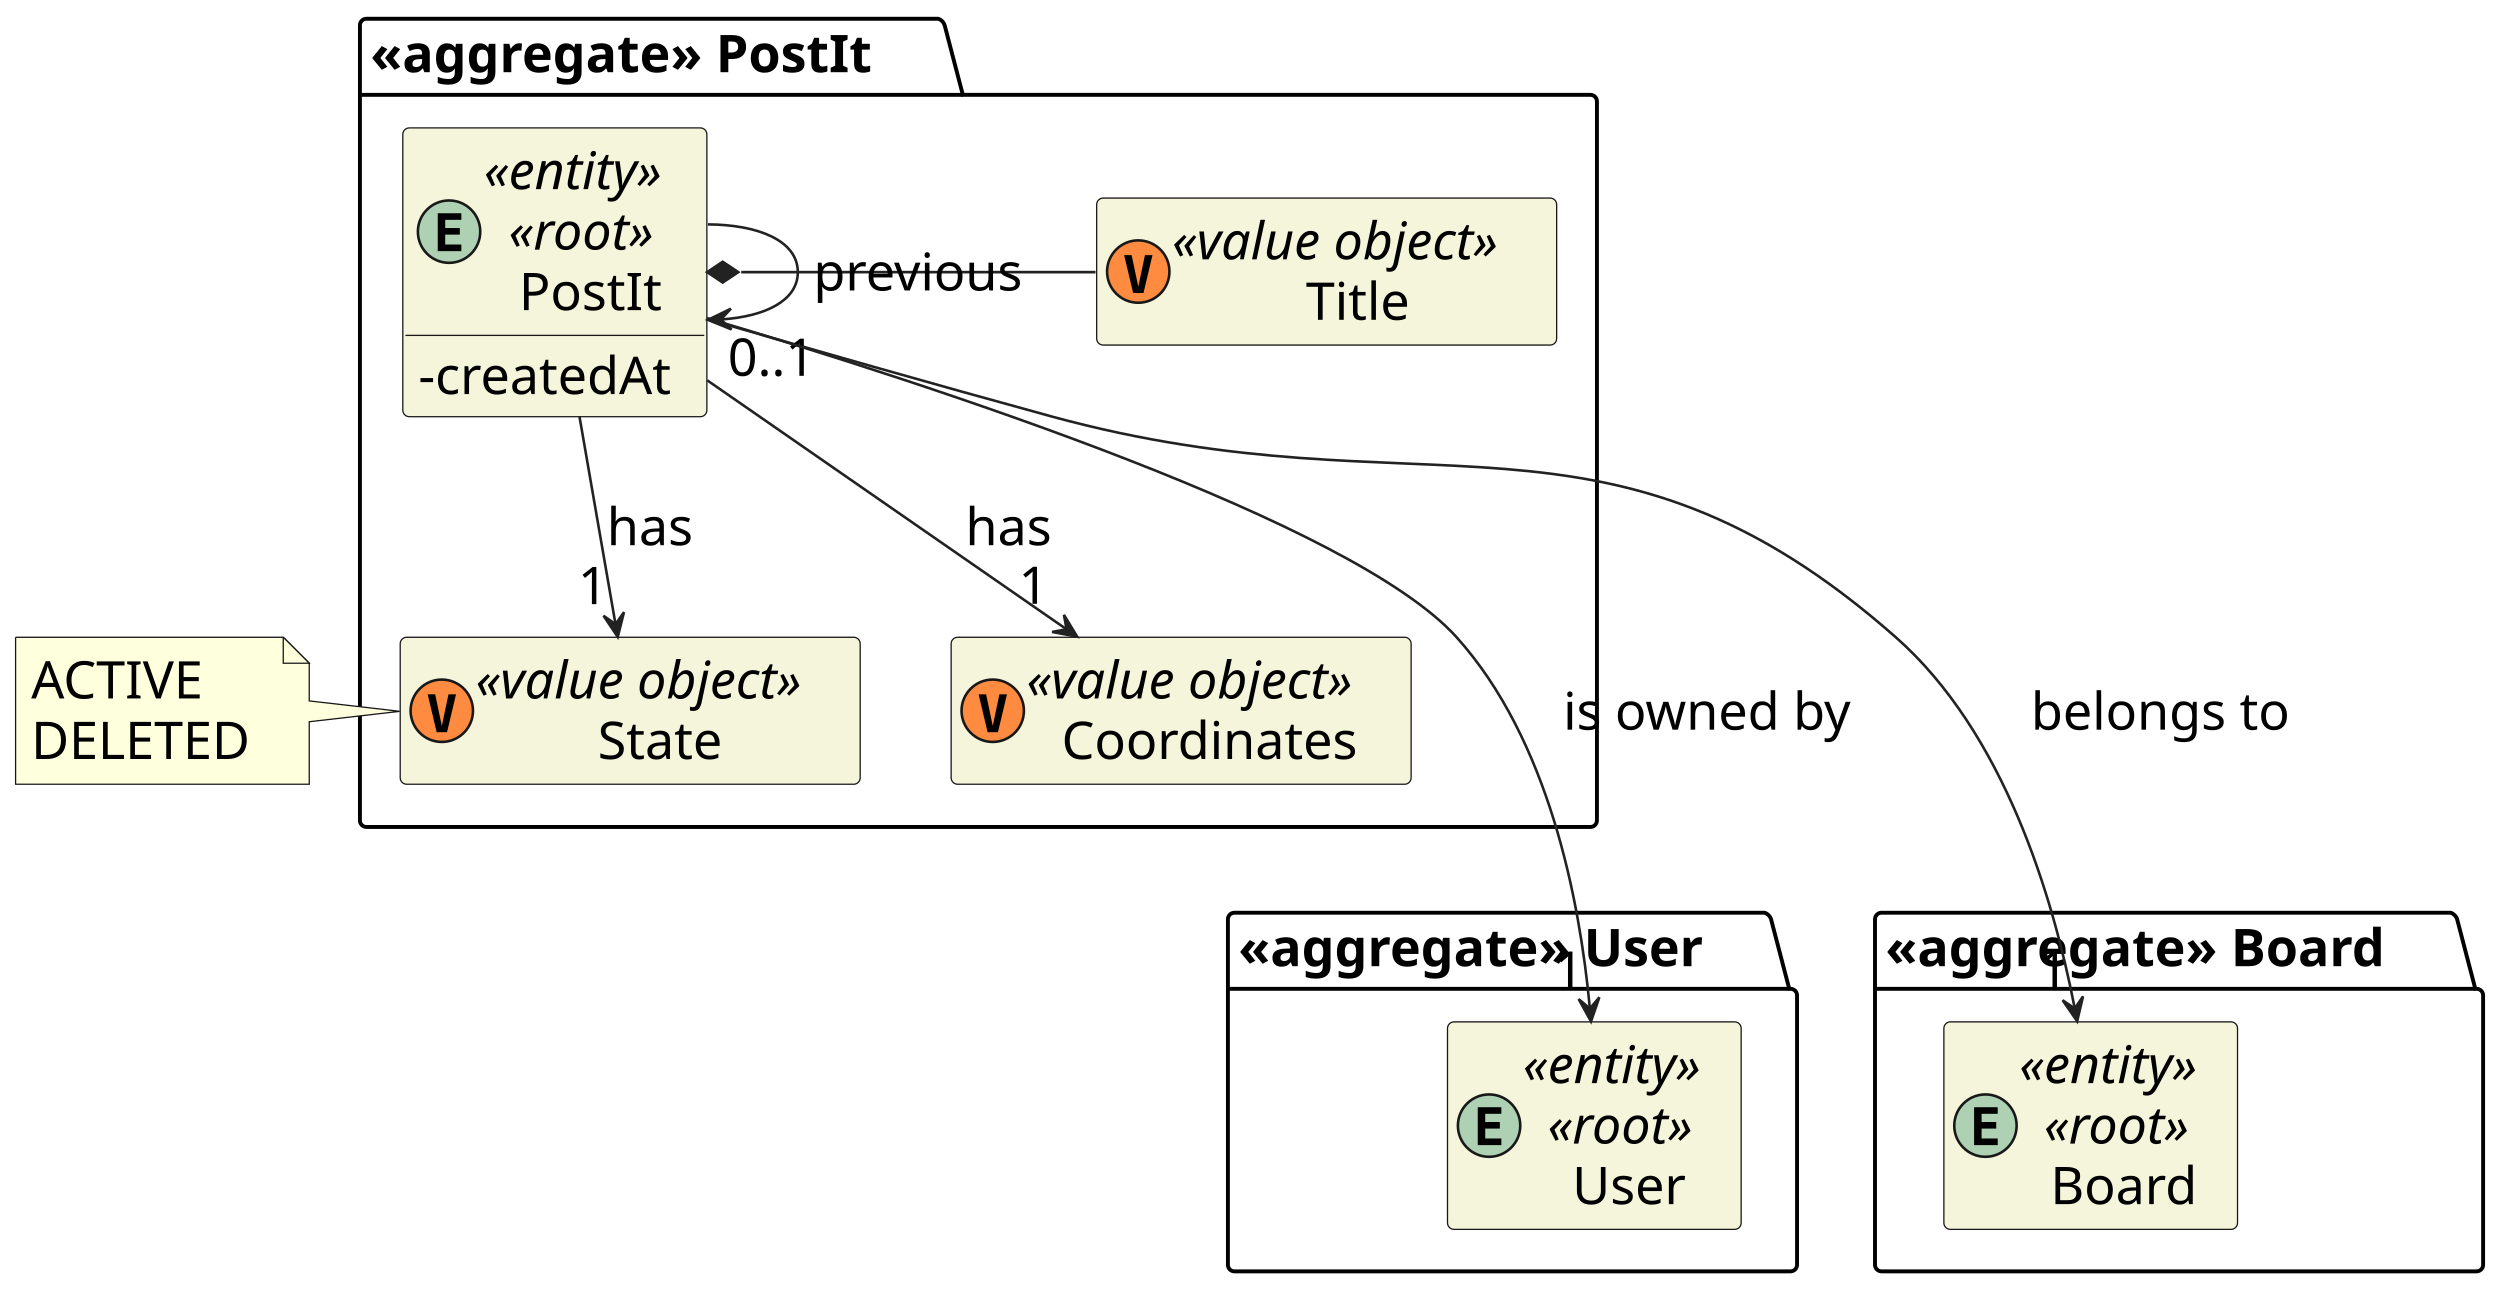
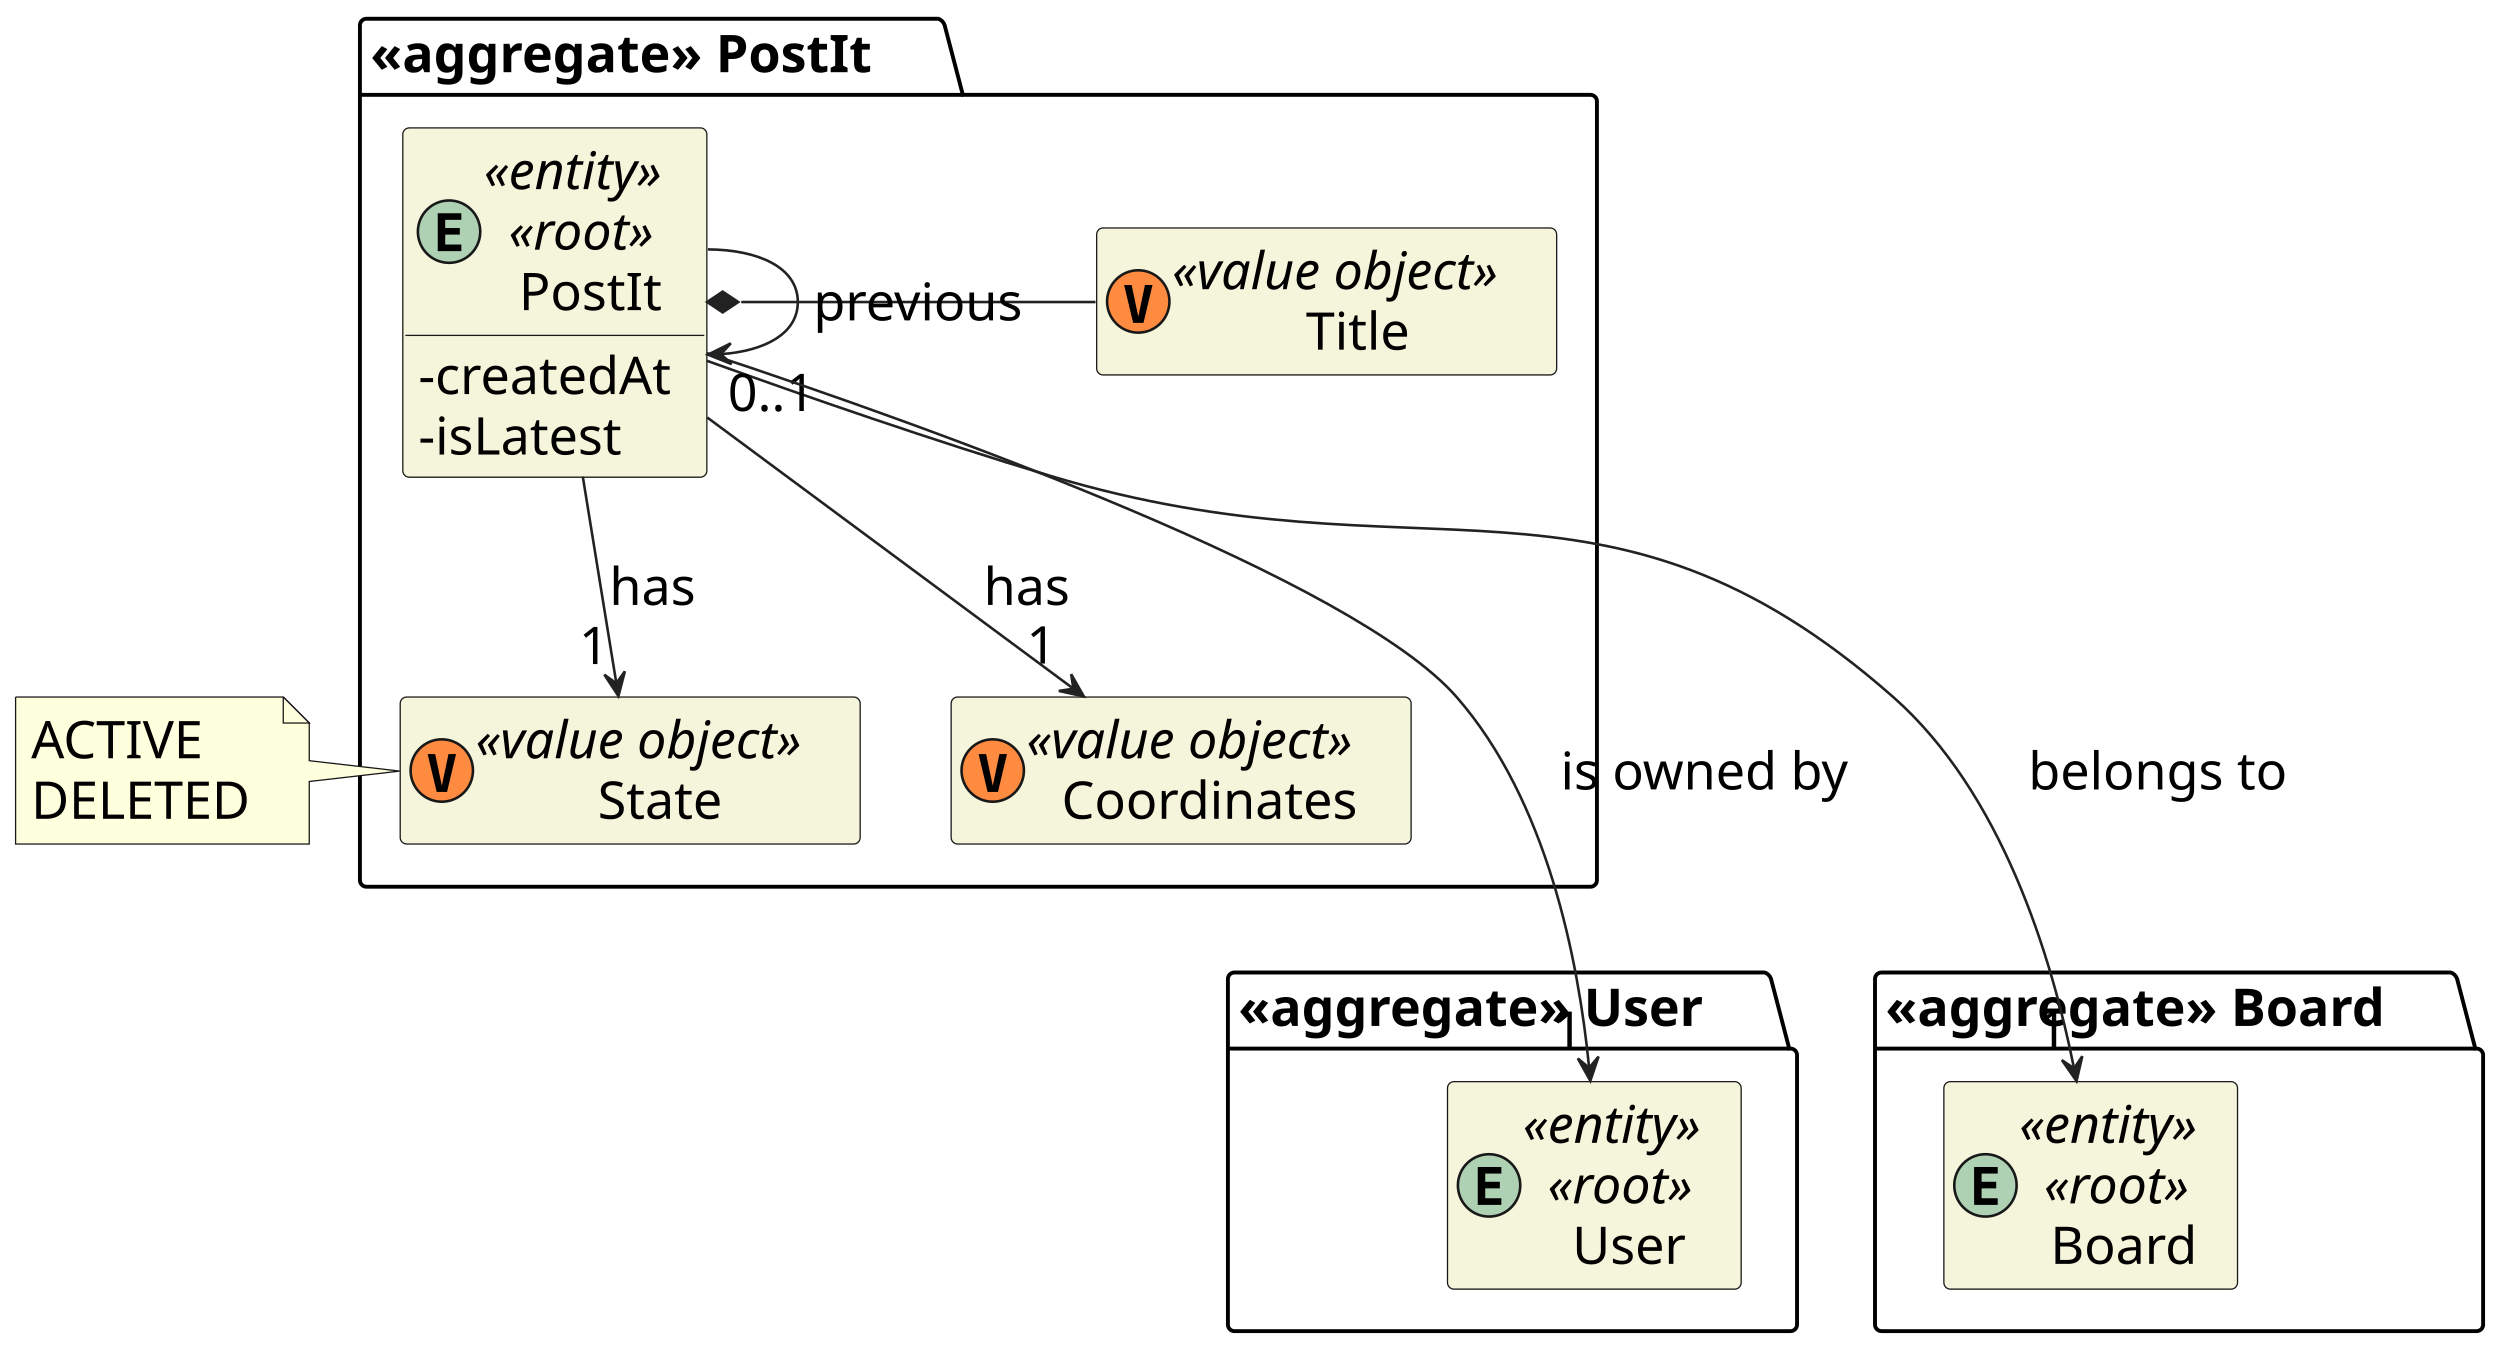
- <svg xmlns="http://www.w3.org/2000/svg" contentStyleType="text/css" height="496px" preserveAspectRatio="none" style="width:962px;height:496px;background:#FFFFFF;" version="1.1" viewBox="0 0 962 496" width="962px" zoomAndPan="magnify">
+ <svg xmlns="http://www.w3.org/2000/svg" contentStyleType="text/css" height="519px" preserveAspectRatio="none" style="width:962px;height:519px;background:#FFFFFF;" version="1.1" viewBox="0 0 962 519" width="962px" zoomAndPan="magnify">
  <defs />
  <g>
    <g id="cluster_&lt;&lt;aggregate&gt;&gt; PostIt">
-       <path d="M141,7.217 L361,7.217 A3.75,3.75 0 0 1 363.5,9.717 L370.5,36.498 L612,36.498 A2.5,2.5 0 0 1 614.5,38.998 L614.5,315.717 A2.5,2.5 0 0 1 612,318.217 L141,318.217 A2.5,2.5 0 0 1 138.5,315.717 L138.5,9.717 A2.5,2.5 0 0 1 141,7.217 " fill="none" style="stroke:#000000;stroke-width:1.5;" />
+       <path d="M141,7.217 L361,7.217 A3.75,3.75 0 0 1 363.5,9.717 L370.5,36.498 L612,36.498 A2.5,2.5 0 0 1 614.5,38.998 L614.5,338.717 A2.5,2.5 0 0 1 612,341.217 L141,341.217 A2.5,2.5 0 0 1 138.5,338.717 L138.5,9.717 A2.5,2.5 0 0 1 141,7.217 " fill="none" style="stroke:#000000;stroke-width:1.5;" />
      <line style="stroke:#000000;stroke-width:1.5;" x1="138.5" x2="370.5" y1="36.498" y2="36.498" />
      <text fill="#000000" font-family="sans-serif" font-size="20" font-weight="bold" lengthAdjust="spacing" textLength="219" x="142.5" y="27.781">«aggregate» PostIt</text>
    </g>
    <g id="cluster_&lt;&lt;aggregate&gt;&gt; User">
-       <path d="M475,351.217 L679,351.217 A3.75,3.75 0 0 1 681.5,353.717 L688.5,380.498 L689,380.498 A2.5,2.5 0 0 1 691.5,382.998 L691.5,486.717 A2.5,2.5 0 0 1 689,489.217 L475,489.217 A2.5,2.5 0 0 1 472.5,486.717 L472.5,353.717 A2.5,2.5 0 0 1 475,351.217 " fill="none" style="stroke:#000000;stroke-width:1.5;" />
-       <line style="stroke:#000000;stroke-width:1.5;" x1="472.5" x2="688.5" y1="380.498" y2="380.498" />
-       <text fill="#000000" font-family="sans-serif" font-size="20" font-weight="bold" lengthAdjust="spacing" textLength="203" x="476.5" y="371.781">«aggregate» User</text>
+       <path d="M475,374.217 L679,374.217 A3.75,3.75 0 0 1 681.5,376.717 L688.5,403.498 L689,403.498 A2.5,2.5 0 0 1 691.5,405.998 L691.5,509.717 A2.5,2.5 0 0 1 689,512.217 L475,512.217 A2.5,2.5 0 0 1 472.5,509.717 L472.5,376.717 A2.5,2.5 0 0 1 475,374.217 " fill="none" style="stroke:#000000;stroke-width:1.5;" />
+       <line style="stroke:#000000;stroke-width:1.5;" x1="472.5" x2="688.5" y1="403.498" y2="403.498" />
+       <text fill="#000000" font-family="sans-serif" font-size="20" font-weight="bold" lengthAdjust="spacing" textLength="203" x="476.5" y="394.781">«aggregate» User</text>
    </g>
    <g id="cluster_&lt;&lt;aggregate&gt;&gt; Board">
-       <path d="M724,351.217 L943,351.217 A3.75,3.75 0 0 1 945.5,353.717 L952.5,380.498 L953,380.498 A2.5,2.5 0 0 1 955.5,382.998 L955.5,486.717 A2.5,2.5 0 0 1 953,489.217 L724,489.217 A2.5,2.5 0 0 1 721.5,486.717 L721.5,353.717 A2.5,2.5 0 0 1 724,351.217 " fill="none" style="stroke:#000000;stroke-width:1.5;" />
-       <line style="stroke:#000000;stroke-width:1.5;" x1="721.5" x2="952.5" y1="380.498" y2="380.498" />
-       <text fill="#000000" font-family="sans-serif" font-size="20" font-weight="bold" lengthAdjust="spacing" textLength="218" x="725.5" y="371.781">«aggregate» Board</text>
+       <path d="M724,374.217 L943,374.217 A3.75,3.75 0 0 1 945.5,376.717 L952.5,403.498 L953,403.498 A2.5,2.5 0 0 1 955.5,405.998 L955.5,509.717 A2.5,2.5 0 0 1 953,512.217 L724,512.217 A2.5,2.5 0 0 1 721.5,509.717 L721.5,376.717 A2.5,2.5 0 0 1 724,374.217 " fill="none" style="stroke:#000000;stroke-width:1.5;" />
+       <line style="stroke:#000000;stroke-width:1.5;" x1="721.5" x2="952.5" y1="403.498" y2="403.498" />
+       <text fill="#000000" font-family="sans-serif" font-size="20" font-weight="bold" lengthAdjust="spacing" textLength="218" x="725.5" y="394.781">«aggregate» Board</text>
    </g>
    <g id="elem_PostIt">
-       <rect codeLine="23" fill="#F5F5DC" height="111.125" id="PostIt" rx="2.5" ry="2.5" style="stroke:#181818;stroke-width:0.5;" width="117" x="155" y="49.217" />
+       <rect codeLine="23" fill="#F5F5DC" height="134.406" id="PostIt" rx="2.5" ry="2.5" style="stroke:#181818;stroke-width:0.5;" width="117" x="155" y="49.217" />
      <ellipse cx="172.8" cy="89.139" fill="#ADD1B2" rx="12" ry="12" style="stroke:#181818;stroke-width:1.0;" />
      <path d="M177.519,96.639 L168.441,96.639 L168.441,82.061 L177.519,82.061 L177.519,84.592 L171.316,84.592 L171.316,87.748 L176.941,87.748 L176.941,90.279 L171.316,90.279 L171.316,94.092 L177.519,94.092 L177.519,96.639 Z " fill="#000000" />
      <text fill="#000000" font-family="sans-serif" font-size="20" font-style="italic" lengthAdjust="spacing" textLength="83" x="186.2" y="72.781">«entity»</text>
      <text fill="#000000" font-family="sans-serif" font-size="20" font-style="italic" lengthAdjust="spacing" textLength="64" x="195.7" y="96.062">«root»</text>
      <text fill="#000000" font-family="sans-serif" font-size="20" lengthAdjust="spacing" textLength="56" x="199.7" y="119.344">PostIt</text>
      <line style="stroke:#181818;stroke-width:0.5;" x1="156" x2="271" y1="129.06" y2="129.06" />
      <text fill="#000000" font-family="sans-serif" font-size="20" lengthAdjust="spacing" textLength="105" x="161" y="151.625">-createdAt</text>
+       <text fill="#000000" font-family="sans-serif" font-size="20" lengthAdjust="spacing" textLength="84" x="161" y="174.906">-isLatest</text>
    </g>
    <g id="elem_Title">
-       <rect codeLine="27" fill="#F5F5DC" height="56.562" id="Title" rx="2.5" ry="2.5" style="stroke:#181818;stroke-width:0.5;" width="177" x="422" y="76.217" />
-       <ellipse cx="438" cy="104.498" fill="#FF8B40" rx="12" ry="12" style="stroke:#181818;stroke-width:1.0;" />
-       <path d="M438.016,110.342 L440.578,98.17 L443.484,98.17 L440.016,112.748 L436.031,112.748 L432.562,98.17 L435.453,98.17 L438.016,110.342 Z " fill="#000000" />
-       <text fill="#000000" font-family="sans-serif" font-size="20" font-style="italic" lengthAdjust="spacing" textLength="147" x="451" y="99.781">«value object»</text>
-       <text fill="#000000" font-family="sans-serif" font-size="20" lengthAdjust="spacing" textLength="44" x="502.5" y="123.062">Title</text>
+       <rect codeLine="28" fill="#F5F5DC" height="56.562" id="Title" rx="2.5" ry="2.5" style="stroke:#181818;stroke-width:0.5;" width="177" x="422" y="87.717" />
+       <ellipse cx="438" cy="115.998" fill="#FF8B40" rx="12" ry="12" style="stroke:#181818;stroke-width:1.0;" />
+       <path d="M438.016,121.842 L440.578,109.67 L443.484,109.67 L440.016,124.248 L436.031,124.248 L432.562,109.67 L435.453,109.67 L438.016,121.842 Z " fill="#000000" />
+       <text fill="#000000" font-family="sans-serif" font-size="20" font-style="italic" lengthAdjust="spacing" textLength="147" x="451" y="111.281">«value object»</text>
+       <text fill="#000000" font-family="sans-serif" font-size="20" lengthAdjust="spacing" textLength="44" x="502.5" y="134.562">Title</text>
    </g>
    <g id="elem_State">
-       <rect codeLine="29" fill="#F5F5DC" height="56.562" id="State" rx="2.5" ry="2.5" style="stroke:#181818;stroke-width:0.5;" width="177" x="154" y="245.217" />
-       <ellipse cx="170" cy="273.498" fill="#FF8B40" rx="12" ry="12" style="stroke:#181818;stroke-width:1.0;" />
-       <path d="M170.016,279.342 L172.578,267.17 L175.484,267.17 L172.016,281.748 L168.031,281.748 L164.562,267.17 L167.453,267.17 L170.016,279.342 Z " fill="#000000" />
-       <text fill="#000000" font-family="sans-serif" font-size="20" font-style="italic" lengthAdjust="spacing" textLength="147" x="183" y="268.781">«value object»</text>
-       <text fill="#000000" font-family="sans-serif" font-size="20" lengthAdjust="spacing" textLength="53" x="230" y="292.062">State</text>
+       <rect codeLine="30" fill="#F5F5DC" height="56.562" id="State" rx="2.5" ry="2.5" style="stroke:#181818;stroke-width:0.5;" width="177" x="154" y="268.217" />
+       <ellipse cx="170" cy="296.498" fill="#FF8B40" rx="12" ry="12" style="stroke:#181818;stroke-width:1.0;" />
+       <path d="M170.016,302.342 L172.578,290.17 L175.484,290.17 L172.016,304.748 L168.031,304.748 L164.562,290.17 L167.453,290.17 L170.016,302.342 Z " fill="#000000" />
+       <text fill="#000000" font-family="sans-serif" font-size="20" font-style="italic" lengthAdjust="spacing" textLength="147" x="183" y="291.781">«value object»</text>
+       <text fill="#000000" font-family="sans-serif" font-size="20" lengthAdjust="spacing" textLength="53" x="230" y="315.062">State</text>
    </g>
    <g id="elem_Coordinates">
-       <rect codeLine="30" fill="#F5F5DC" height="56.562" id="Coordinates" rx="2.5" ry="2.5" style="stroke:#181818;stroke-width:0.5;" width="177" x="366" y="245.217" />
-       <ellipse cx="382" cy="273.498" fill="#FF8B40" rx="12" ry="12" style="stroke:#181818;stroke-width:1.0;" />
-       <path d="M382.016,279.342 L384.578,267.17 L387.484,267.17 L384.016,281.748 L380.031,281.748 L376.562,267.17 L379.453,267.17 L382.016,279.342 Z " fill="#000000" />
-       <text fill="#000000" font-family="sans-serif" font-size="20" font-style="italic" lengthAdjust="spacing" textLength="147" x="395" y="268.781">«value object»</text>
-       <text fill="#000000" font-family="sans-serif" font-size="20" lengthAdjust="spacing" textLength="120" x="408.5" y="292.062">Coordinates</text>
+       <rect codeLine="31" fill="#F5F5DC" height="56.562" id="Coordinates" rx="2.5" ry="2.5" style="stroke:#181818;stroke-width:0.5;" width="177" x="366" y="268.217" />
+       <ellipse cx="382" cy="296.498" fill="#FF8B40" rx="12" ry="12" style="stroke:#181818;stroke-width:1.0;" />
+       <path d="M382.016,302.342 L384.578,290.17 L387.484,290.17 L384.016,304.748 L380.031,304.748 L376.562,290.17 L379.453,290.17 L382.016,302.342 Z " fill="#000000" />
+       <text fill="#000000" font-family="sans-serif" font-size="20" font-style="italic" lengthAdjust="spacing" textLength="147" x="395" y="291.781">«value object»</text>
+       <text fill="#000000" font-family="sans-serif" font-size="20" lengthAdjust="spacing" textLength="120" x="408.5" y="315.062">Coordinates</text>
    </g>
    <g id="elem_User">
-       <rect codeLine="20" fill="#F5F5DC" height="79.844" id="User" rx="2.5" ry="2.5" style="stroke:#181818;stroke-width:0.5;" width="113" x="557" y="393.217" />
-       <ellipse cx="573" cy="433.139" fill="#ADD1B2" rx="12" ry="12" style="stroke:#181818;stroke-width:1.0;" />
-       <path d="M577.719,440.639 L568.641,440.639 L568.641,426.06 L577.719,426.06 L577.719,428.592 L571.516,428.592 L571.516,431.748 L577.141,431.748 L577.141,434.279 L571.516,434.279 L571.516,438.092 L577.719,438.092 L577.719,440.639 Z " fill="#000000" />
-       <text fill="#000000" font-family="sans-serif" font-size="20" font-style="italic" lengthAdjust="spacing" textLength="83" x="586" y="416.781">«entity»</text>
-       <text fill="#000000" font-family="sans-serif" font-size="20" font-style="italic" lengthAdjust="spacing" textLength="64" x="595.5" y="440.062">«root»</text>
-       <text fill="#000000" font-family="sans-serif" font-size="20" lengthAdjust="spacing" textLength="45" x="605" y="463.344">User</text>
+       <rect codeLine="20" fill="#F5F5DC" height="79.844" id="User" rx="2.5" ry="2.5" style="stroke:#181818;stroke-width:0.5;" width="113" x="557" y="416.217" />
+       <ellipse cx="573" cy="456.139" fill="#ADD1B2" rx="12" ry="12" style="stroke:#181818;stroke-width:1.0;" />
+       <path d="M577.719,463.639 L568.641,463.639 L568.641,449.06 L577.719,449.06 L577.719,451.592 L571.516,451.592 L571.516,454.748 L577.141,454.748 L577.141,457.279 L571.516,457.279 L571.516,461.092 L577.719,461.092 L577.719,463.639 Z " fill="#000000" />
+       <text fill="#000000" font-family="sans-serif" font-size="20" font-style="italic" lengthAdjust="spacing" textLength="83" x="586" y="439.781">«entity»</text>
+       <text fill="#000000" font-family="sans-serif" font-size="20" font-style="italic" lengthAdjust="spacing" textLength="64" x="595.5" y="463.062">«root»</text>
+       <text fill="#000000" font-family="sans-serif" font-size="20" lengthAdjust="spacing" textLength="45" x="605" y="486.344">User</text>
    </g>
    <g id="elem_Board">
-       <rect codeLine="41" fill="#F5F5DC" height="79.844" id="Board" rx="2.5" ry="2.5" style="stroke:#181818;stroke-width:0.5;" width="113" x="748" y="393.217" />
-       <ellipse cx="764" cy="433.139" fill="#ADD1B2" rx="12" ry="12" style="stroke:#181818;stroke-width:1.0;" />
-       <path d="M768.719,440.639 L759.641,440.639 L759.641,426.06 L768.719,426.06 L768.719,428.592 L762.516,428.592 L762.516,431.748 L768.141,431.748 L768.141,434.279 L762.516,434.279 L762.516,438.092 L768.719,438.092 L768.719,440.639 Z " fill="#000000" />
-       <text fill="#000000" font-family="sans-serif" font-size="20" font-style="italic" lengthAdjust="spacing" textLength="83" x="777" y="416.781">«entity»</text>
-       <text fill="#000000" font-family="sans-serif" font-size="20" font-style="italic" lengthAdjust="spacing" textLength="64" x="786.5" y="440.062">«root»</text>
-       <text fill="#000000" font-family="sans-serif" font-size="20" lengthAdjust="spacing" textLength="59" x="789" y="463.344">Board</text>
+       <rect codeLine="42" fill="#F5F5DC" height="79.844" id="Board" rx="2.5" ry="2.5" style="stroke:#181818;stroke-width:0.5;" width="113" x="748" y="416.217" />
+       <ellipse cx="764" cy="456.139" fill="#ADD1B2" rx="12" ry="12" style="stroke:#181818;stroke-width:1.0;" />
+       <path d="M768.719,463.639 L759.641,463.639 L759.641,449.06 L768.719,449.06 L768.719,451.592 L762.516,451.592 L762.516,454.748 L768.141,454.748 L768.141,457.279 L762.516,457.279 L762.516,461.092 L768.719,461.092 L768.719,463.639 Z " fill="#000000" />
+       <text fill="#000000" font-family="sans-serif" font-size="20" font-style="italic" lengthAdjust="spacing" textLength="83" x="777" y="439.781">«entity»</text>
+       <text fill="#000000" font-family="sans-serif" font-size="20" font-style="italic" lengthAdjust="spacing" textLength="64" x="786.5" y="463.062">«root»</text>
+       <text fill="#000000" font-family="sans-serif" font-size="20" lengthAdjust="spacing" textLength="59" x="789" y="486.344">Board</text>
    </g>
    <g id="elem_GMN9">
-       <path d="M6,245.217 L6,301.779 A0,0 0 0 0 6,301.779 L119,301.779 A0,0 0 0 0 119,301.779 L119,277.717 L153.81,273.717 L119,269.717 L119,255.217 L109,245.217 L6,245.217 A0,0 0 0 0 6,245.217 " fill="#FEFFDD" style="stroke:#181818;stroke-width:0.5;" />
-       <path d="M109,245.217 L109,255.217 L119,255.217 L109,245.217 " fill="#FEFFDD" style="stroke:#181818;stroke-width:0.5;" />
-       <text fill="#000000" font-family="sans-serif" font-size="20" lengthAdjust="spacing" textLength="73" x="12" y="268.781">ACTIVE</text>
-       <text fill="#000000" font-family="sans-serif" font-size="20" lengthAdjust="spacing" textLength="92" x="12" y="292.062">DELETED</text>
+       <path d="M6,268.217 L6,324.779 A0,0 0 0 0 6,324.779 L119,324.779 A0,0 0 0 0 119,324.779 L119,300.717 L153.81,296.717 L119,292.717 L119,278.217 L109,268.217 L6,268.217 A0,0 0 0 0 6,268.217 " fill="#FEFFDD" style="stroke:#181818;stroke-width:0.5;" />
+       <path d="M109,268.217 L109,278.217 L119,278.217 L109,268.217 " fill="#FEFFDD" style="stroke:#181818;stroke-width:0.5;" />
+       <text fill="#000000" font-family="sans-serif" font-size="20" lengthAdjust="spacing" textLength="73" x="12" y="291.781">ACTIVE</text>
+       <text fill="#000000" font-family="sans-serif" font-size="20" lengthAdjust="spacing" textLength="92" x="12" y="315.062">DELETED</text>
    </g>
    <g id="link_PostIt_Title">
-       <path codeLine="44" d="M285.23,104.717 C330.67,104.717 376.12,104.717 421.56,104.717 " fill="none" id="PostIt-backto-Title" style="stroke:#222222;stroke-width:1.0;" />
-       <polygon fill="#222222" points="272.09,104.717,278.09,108.717,284.09,104.717,278.09,100.717,272.09,104.717" style="stroke:#222222;stroke-width:1.0;" />
+       <path codeLine="45" d="M285.23,116.217 C330.67,116.217 376.12,116.217 421.56,116.217 " fill="none" id="PostIt-backto-Title" style="stroke:#222222;stroke-width:1.0;" />
+       <polygon fill="#222222" points="272.09,116.217,278.09,120.217,284.09,116.217,278.09,112.217,272.09,116.217" style="stroke:#222222;stroke-width:1.0;" />
    </g>
    <g id="link_PostIt_State">
-       <path codeLine="45" d="M223,160.397 C227.57,186.757 232.91,217.477 236.84,240.117 " fill="none" id="PostIt-to-State" style="stroke:#222222;stroke-width:1.0;" />
-       <polygon fill="#222222" points="237.71,245.107,240.104,235.553,236.851,240.181,232.223,236.928,237.71,245.107" style="stroke:#222222;stroke-width:1.0;" />
-       <text fill="#000000" font-family="sans-serif" font-size="20" lengthAdjust="spacing" textLength="35" x="233.5" y="209.781">has</text>
-       <text fill="#000000" font-family="sans-serif" font-size="20" lengthAdjust="spacing" textLength="13" x="222.381" y="232.473">1</text>
+       <path codeLine="46" d="M224.26,183.427 C228.64,210.437 233.52,240.457 237.13,262.667 " fill="none" id="PostIt-to-State" style="stroke:#222222;stroke-width:1.0;" />
+       <polygon fill="#222222" points="237.97,267.847,240.454,258.316,237.157,262.913,232.56,259.617,237.97,267.847" style="stroke:#222222;stroke-width:1.0;" />
+       <text fill="#000000" font-family="sans-serif" font-size="20" lengthAdjust="spacing" textLength="35" x="234.5" y="232.781">has</text>
+       <text fill="#000000" font-family="sans-serif" font-size="20" lengthAdjust="spacing" textLength="13" x="222.798" y="255.534">1</text>
    </g>
    <g id="link_PostIt_Board">
-       <path codeLine="47" d="M272.35,122.867 C310.06,133.777 360.09,148.077 404.5,160.217 C548.52,199.587 617.51,146.477 729.5,245.217 C771.23,282.007 790.05,345.257 798.33,387.887 " fill="none" id="PostIt-to-Board" style="stroke:#222222;stroke-width:1.0;" />
-       <polygon fill="#222222" points="799.29,392.987,801.549,383.401,798.362,388.074,793.688,384.886,799.29,392.987" style="stroke:#222222;stroke-width:1.0;" />
-       <text fill="#000000" font-family="sans-serif" font-size="20" lengthAdjust="spacing" textLength="105" x="781.5" y="280.781">belongs to</text>
-       <text fill="#000000" font-family="sans-serif" font-size="20" lengthAdjust="spacing" textLength="13" x="784.424" y="380.342">1</text>
+       <path codeLine="48" d="M272.04,138.837 C309.63,152.367 359.64,169.737 404.5,183.217 C547.08,226.047 616.8,169.807 728.5,268.217 C770.32,305.057 789.51,368.297 798.05,410.917 " fill="none" id="PostIt-to-Board" style="stroke:#222222;stroke-width:1.0;" />
+       <polygon fill="#222222" points="799.04,416.007,801.267,406.413,798.095,411.097,793.412,407.925,799.04,416.007" style="stroke:#222222;stroke-width:1.0;" />
+       <text fill="#000000" font-family="sans-serif" font-size="20" lengthAdjust="spacing" textLength="105" x="780.5" y="303.781">belongs to</text>
+       <text fill="#000000" font-family="sans-serif" font-size="20" lengthAdjust="spacing" textLength="13" x="784.134" y="403.365">1</text>
    </g>
    <g id="link_PostIt_PostIt">
-       <path codeLine="48" d="M272.39,86.347 C291.66,86.437 307,92.567 307,104.717 C307,115.727 294.4,121.797 277.7,122.907 " fill="none" id="PostIt-to-PostIt" style="stroke:#222222;stroke-width:1.0;" />
-       <polygon fill="#222222" points="272.39,123.087,281.522,126.776,277.387,122.915,281.248,118.781,272.39,123.087" style="stroke:#222222;stroke-width:1.0;" />
-       <text fill="#000000" font-family="sans-serif" font-size="20" lengthAdjust="spacing" textLength="85" x="313" y="111.781">previous</text>
-       <text fill="#000000" font-family="sans-serif" font-size="20" lengthAdjust="spacing" textLength="38" x="280.057" y="144.599">0..1</text>
+       <path codeLine="49" d="M272.39,95.967 C291.66,96.077 307,102.827 307,116.217 C307,128.357 294.4,135.037 277.7,136.257 " fill="none" id="PostIt-to-PostIt" style="stroke:#222222;stroke-width:1.0;" />
+       <polygon fill="#222222" points="272.39,136.467,281.543,140.103,277.386,136.266,281.222,132.109,272.39,136.467" style="stroke:#222222;stroke-width:1.0;" />
+       <text fill="#000000" font-family="sans-serif" font-size="20" lengthAdjust="spacing" textLength="85" x="313" y="123.281">previous</text>
+       <text fill="#000000" font-family="sans-serif" font-size="20" lengthAdjust="spacing" textLength="38" x="280.057" y="158.15">0..1</text>
    </g>
    <g id="link_PostIt_Coordinates">
-       <path codeLine="49" d="M272.15,146.357 C314.76,175.887 371.54,215.227 410.35,242.117 " fill="none" id="PostIt-to-Coordinates" style="stroke:#222222;stroke-width:1.0;" />
-       <polygon fill="#222222" points="414.52,245.007,409.403,236.591,410.411,242.158,404.845,243.166,414.52,245.007" style="stroke:#222222;stroke-width:1.0;" />
-       <text fill="#000000" font-family="sans-serif" font-size="20" lengthAdjust="spacing" textLength="35" x="371.5" y="209.781">has</text>
-       <text fill="#000000" font-family="sans-serif" font-size="20" lengthAdjust="spacing" textLength="13" x="391.933" y="232.352">1</text>
+       <path codeLine="50" d="M272.15,160.657 C315.7,192.917 374.05,236.127 412.89,264.897 " fill="none" id="PostIt-to-Coordinates" style="stroke:#222222;stroke-width:1.0;" />
+       <polygon fill="#222222" points="417.06,267.987,412.191,259.425,413.036,265.019,407.443,265.864,417.06,267.987" style="stroke:#222222;stroke-width:1.0;" />
+       <text fill="#000000" font-family="sans-serif" font-size="20" lengthAdjust="spacing" textLength="35" x="378.5" y="232.781">has</text>
+       <text fill="#000000" font-family="sans-serif" font-size="20" lengthAdjust="spacing" textLength="13" x="394.997" y="255.328">1</text>
    </g>
    <g id="link_PostIt_User">
-       <path codeLine="50" d="M272,122.397 C360.09,148.597 520.72,200.977 560.5,245.217 C595.98,284.677 607.87,346.237 611.76,387.837 " fill="none" id="PostIt-to-User" style="stroke:#222222;stroke-width:1.0;" />
-       <polygon fill="#222222" points="612.22,393.067,615.434,383.757,611.792,388.085,607.464,384.442,612.22,393.067" style="stroke:#222222;stroke-width:1.0;" />
-       <text fill="#000000" font-family="sans-serif" font-size="20" lengthAdjust="spacing" textLength="119" x="601.5" y="280.781">is owned by</text>
-       <text fill="#000000" font-family="sans-serif" font-size="20" lengthAdjust="spacing" textLength="13" x="597.98" y="380.434">1</text>
+       <path codeLine="51" d="M272.04,135.887 C360.18,165.087 520.89,222.887 560.5,268.217 C595.32,308.057 607.37,369.237 611.48,410.687 " fill="none" id="PostIt-to-User" style="stroke:#222222;stroke-width:1.0;" />
+       <polygon fill="#222222" points="611.96,415.887,615.119,406.558,611.502,410.908,607.153,407.291,611.96,415.887" style="stroke:#222222;stroke-width:1.0;" />
+       <text fill="#000000" font-family="sans-serif" font-size="20" lengthAdjust="spacing" textLength="119" x="600.5" y="303.781">is owned by</text>
+       <text fill="#000000" font-family="sans-serif" font-size="20" lengthAdjust="spacing" textLength="13" x="597.729" y="403.548">1</text>
    </g>
  </g>
</svg>
